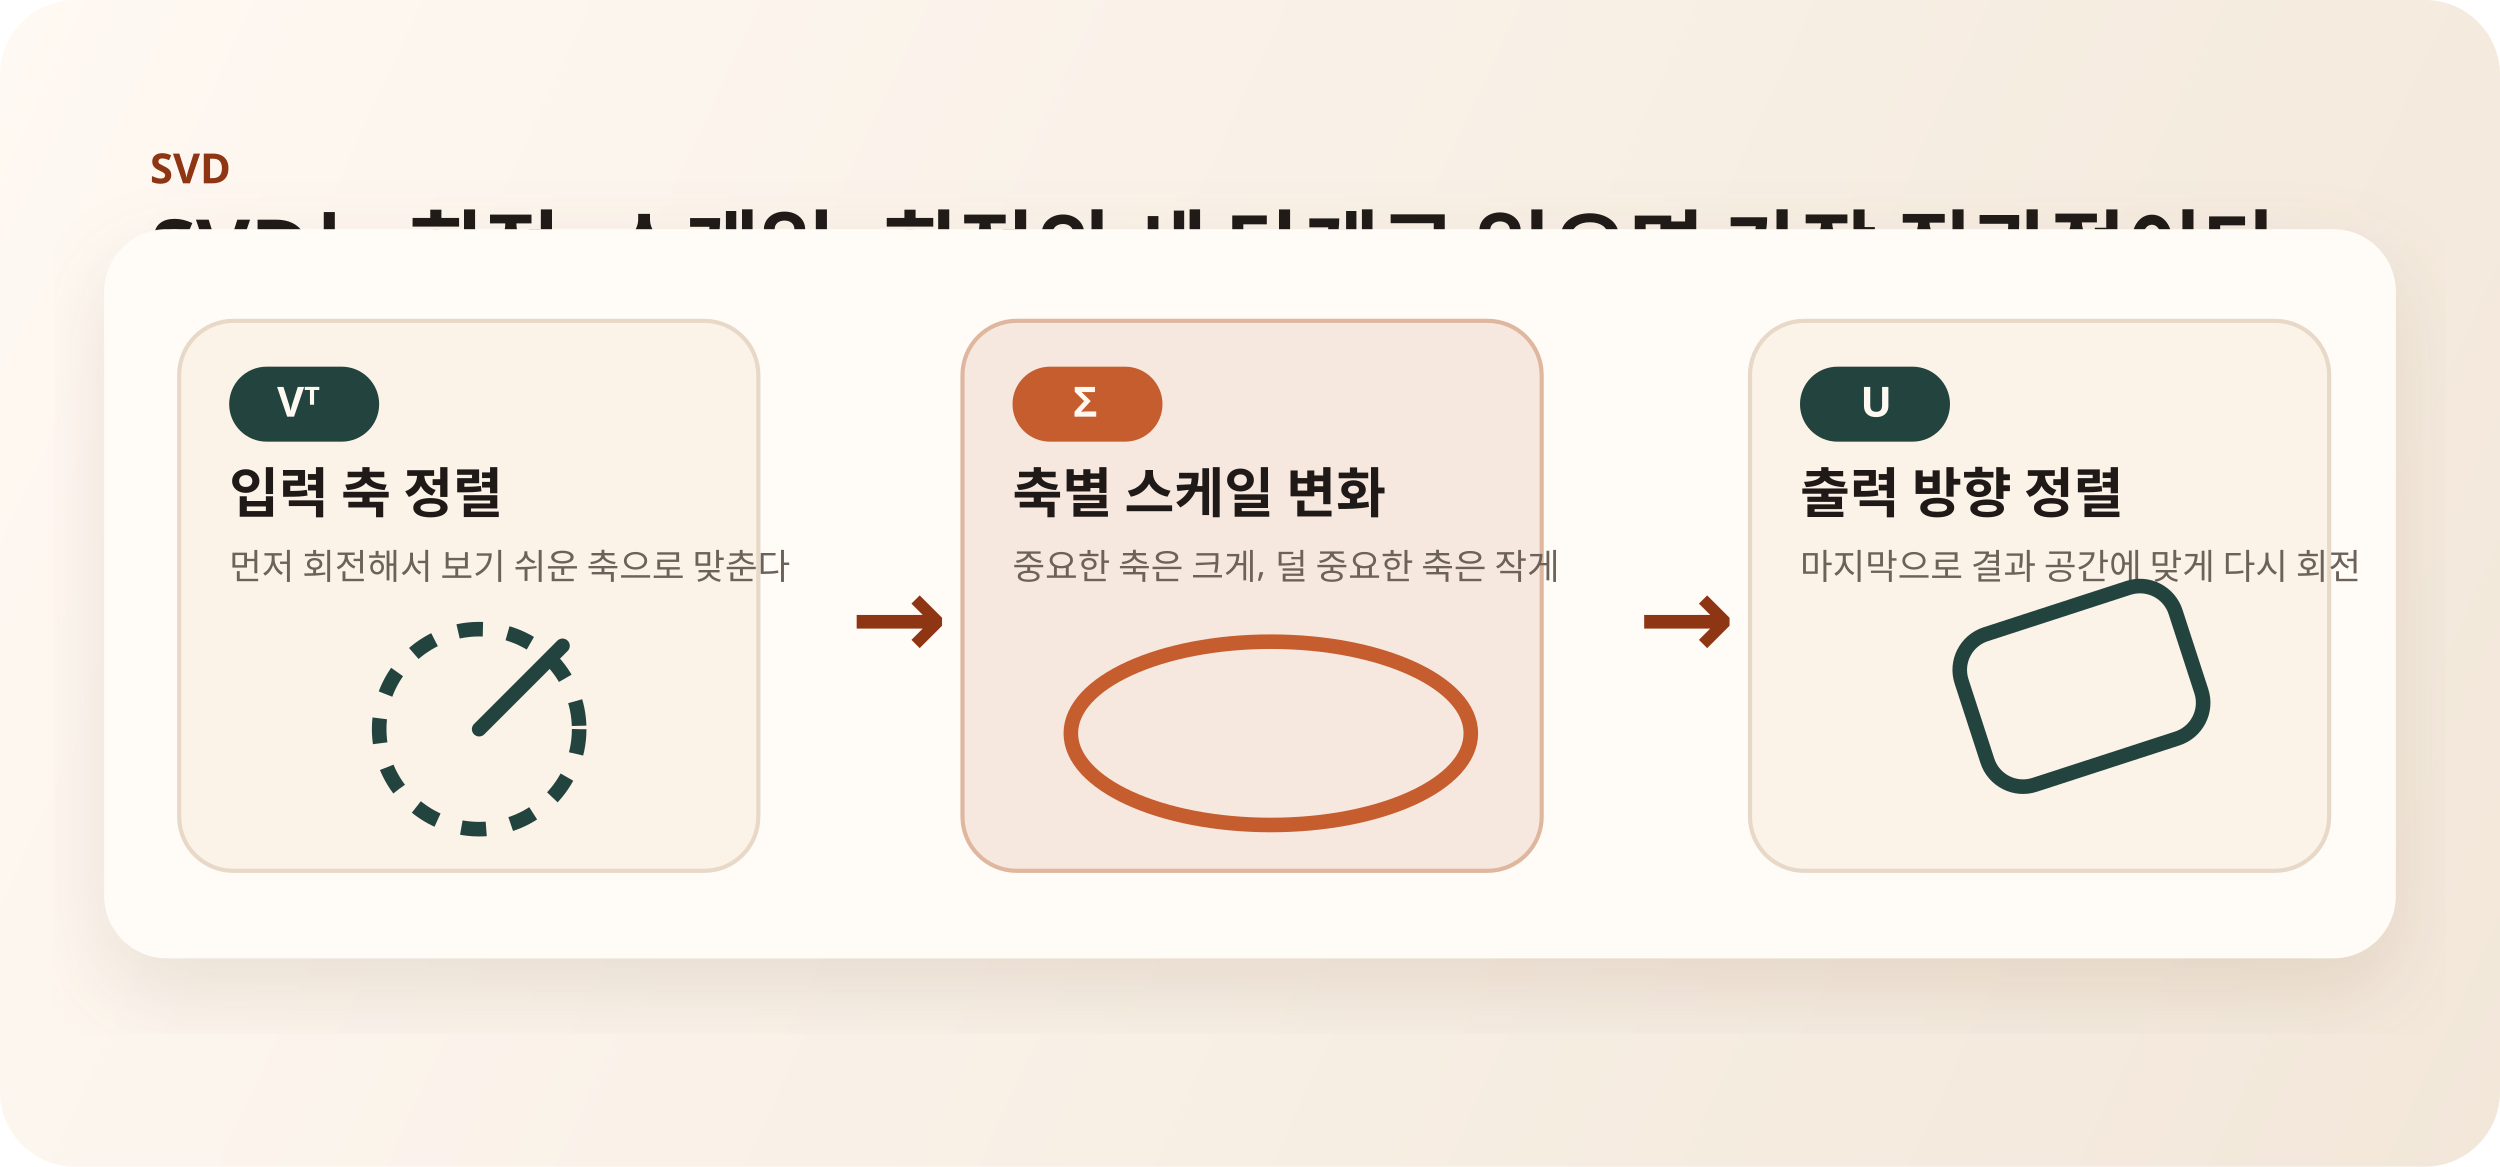
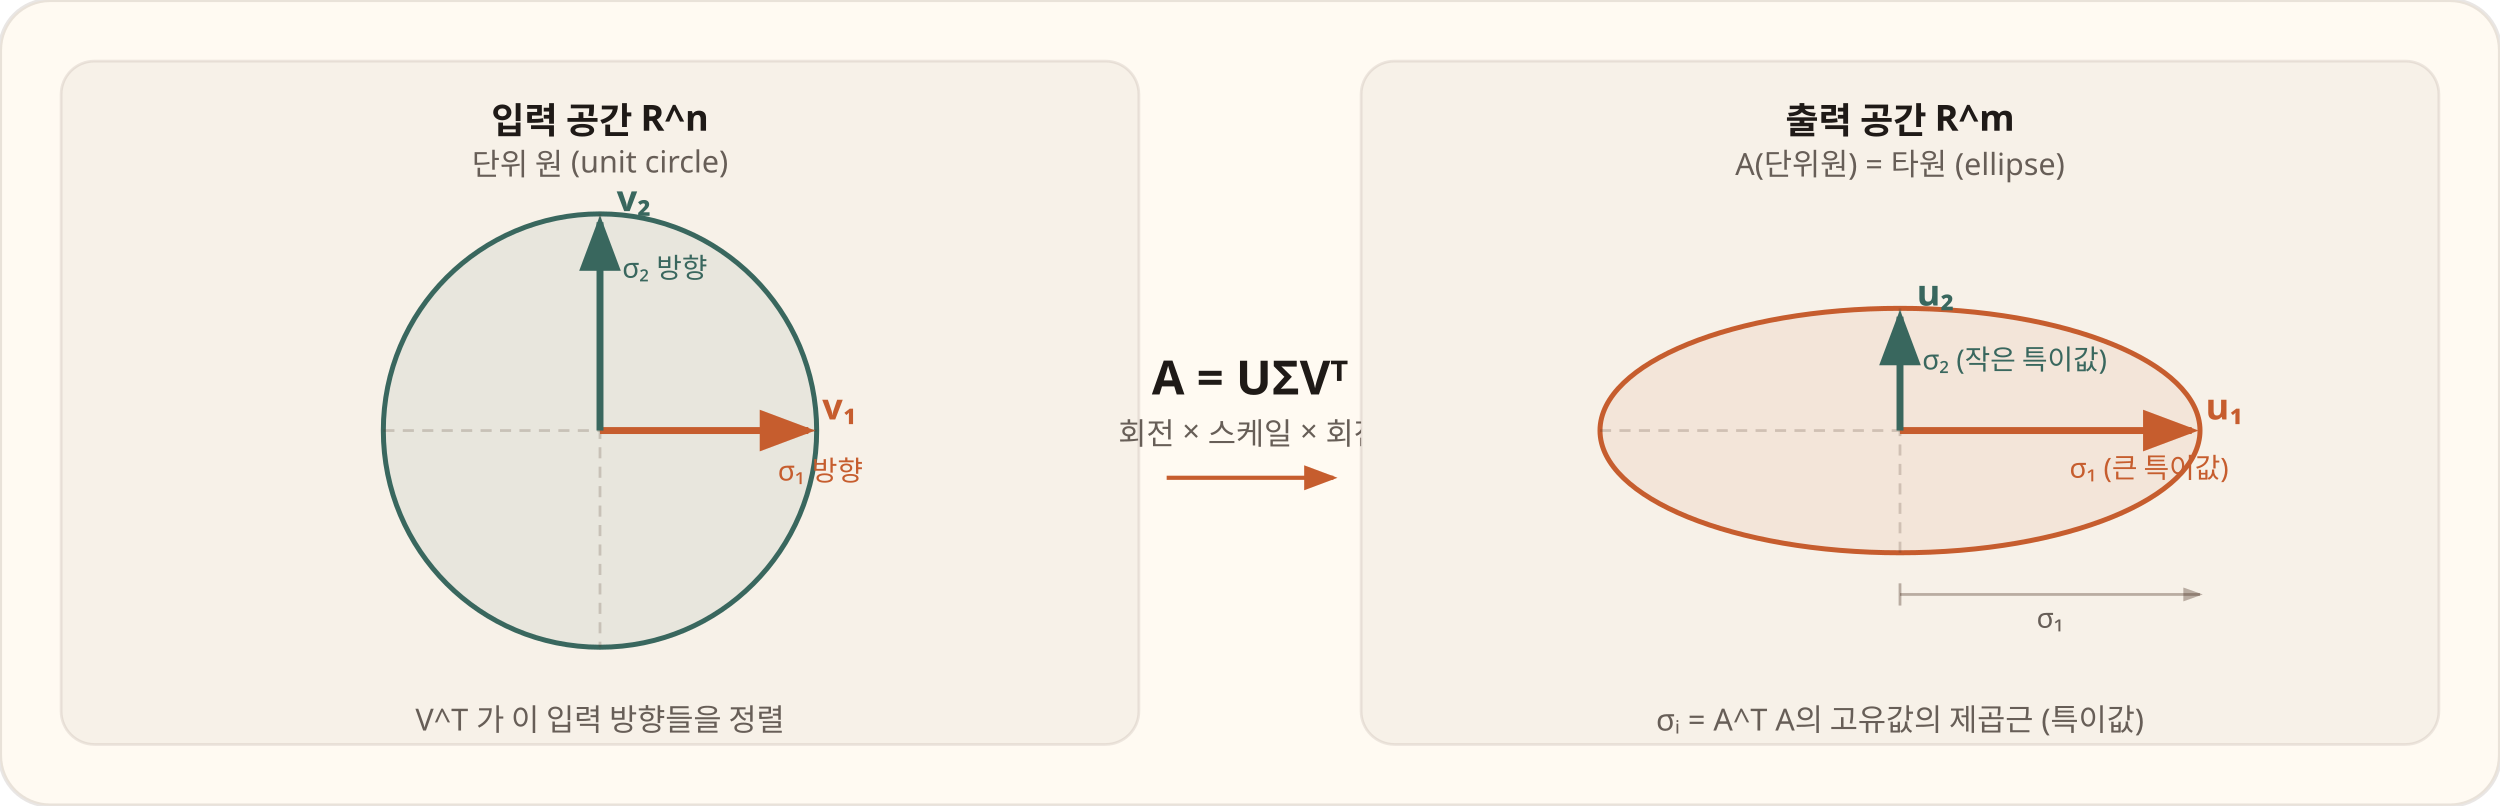
- <svg xmlns="http://www.w3.org/2000/svg" width="1200" height="560" viewBox="0 0 1200 560" fill="none">
+ <svg xmlns="http://www.w3.org/2000/svg" viewBox="0 0 900 290" font-family="system-ui,sans-serif">
  <defs>
-     <linearGradient id="bg" x1="0" y1="0" x2="1200" y2="560" gradientUnits="userSpaceOnUse">
-       <stop stop-color="#FFF9F3" />
-       <stop offset="1" stop-color="#F2E7D9" />
-     </linearGradient>
-     <filter id="soft" x="26" y="74" width="1148" height="422" filterUnits="userSpaceOnUse" color-interpolation-filters="sRGB">
-       <feFlood flood-opacity="0" result="BackgroundImageFix" />
-       <feColorMatrix in="SourceAlpha" type="matrix" values="0 0 0 0 0 0 0 0 0 0 0 0 0 0 0 0 0 0 127 0" result="hardAlpha" />
-       <feOffset dy="16" />
-       <feGaussianBlur stdDeviation="20" />
-       <feColorMatrix type="matrix" values="0 0 0 0 0.4 0 0 0 0 0.25 0 0 0 0 0.12 0 0 0 0.12 0" />
-       <feBlend mode="normal" in2="BackgroundImageFix" result="effect1_dropShadow_1" />
-       <feBlend mode="normal" in="SourceGraphic" in2="effect1_dropShadow_1" result="shape" />
-     </filter>
+     <marker id="ao" markerWidth="8" markerHeight="6" refX="7" refY="3" orient="auto">
+       <polygon points="0 0,8 3,0 6" fill="#c65d2e" />
+     </marker>
+     <marker id="at" markerWidth="8" markerHeight="6" refX="7" refY="3" orient="auto">
+       <polygon points="0 0,8 3,0 6" fill="#39675e" />
+     </marker>
+     <marker id="ag" markerWidth="7" markerHeight="5" refX="6" refY="2.5" orient="auto">
+       <polygon points="0 0,7 2.5,0 5" fill="rgba(71,45,31,0.35)" />
+     </marker>
  </defs>
-   <rect width="1200" height="560" rx="36" fill="url(#bg)" />
-   <text x="72" y="88" fill="#8E3513" font-size="20" font-weight="800" font-family="SUIT, Pretendard, sans-serif">SVD</text>
-   <text x="72" y="134" fill="#1F1A17" font-size="40" font-weight="800" font-family="SUIT, Pretendard, sans-serif">SVD는 회전, 스케일, 회전의 세 단계로 읽으면 가장 직관적이다</text>
-   <g filter="url(#soft)">
-     <rect x="50" y="110" width="1100" height="350" rx="30" fill="#FFFCF8" />
-   </g>
-   <g transform="translate(86 154)">
-     <rect width="278" height="264" rx="26" fill="#FBF2E8" stroke="#E8D8C7" stroke-width="2" />
-     <rect x="24" y="22" width="72" height="36" rx="18" fill="#23433E" />
-     <text x="47" y="46" fill="#FFF9F2" font-size="20" font-weight="800" font-family="SUIT, Pretendard, sans-serif">Vᵀ</text>
-     <text x="24" y="92" fill="#1F1A17" font-size="26" font-weight="800" font-family="SUIT, Pretendard, sans-serif">입력 축 정렬</text>
-     <text x="24" y="124" fill="#6C625A" font-size="17" font-family="SUIT, Pretendard, sans-serif">먼저 회전해서 보기 쉬운 축으로 맞춘다</text>
-     <circle cx="144" cy="196" r="48" stroke="#23433E" stroke-width="7" stroke-dasharray="12 12" />
-     <line x1="144" y1="196" x2="184" y2="156" stroke="#23433E" stroke-width="7" stroke-linecap="round" />
-   </g>
-   <text x="408" y="316" fill="#8E3513" font-size="56" font-weight="800" font-family="SUIT, Pretendard, sans-serif">→</text>
-   <g transform="translate(462 154)">
-     <rect width="278" height="264" rx="26" fill="#F7E8DF" stroke="#DFB79E" stroke-width="2" />
-     <rect x="24" y="22" width="72" height="36" rx="18" fill="#C65D2E" />
-     <text x="53" y="46" fill="#FFF9F2" font-size="20" font-weight="800" font-family="SUIT, Pretendard, sans-serif">Σ</text>
-     <text x="24" y="92" fill="#1F1A17" font-size="26" font-weight="800" font-family="SUIT, Pretendard, sans-serif">축별 스케일 변화</text>
-     <text x="24" y="124" fill="#6C625A" font-size="17" font-family="SUIT, Pretendard, sans-serif">중요한 축은 크게, 덜 중요한 축은 작게</text>
-     <ellipse cx="148" cy="198" rx="96" ry="44" fill="none" stroke="#C65D2E" stroke-width="7" />
-   </g>
-   <text x="786" y="316" fill="#8E3513" font-size="56" font-weight="800" font-family="SUIT, Pretendard, sans-serif">→</text>
-   <g transform="translate(840 154)">
-     <rect width="278" height="264" rx="26" fill="#FBF2E8" stroke="#E8D8C7" stroke-width="2" />
-     <rect x="24" y="22" width="72" height="36" rx="18" fill="#23433E" />
-     <text x="53" y="46" fill="#FFF9F2" font-size="20" font-weight="800" font-family="SUIT, Pretendard, sans-serif">U</text>
-     <text x="24" y="92" fill="#1F1A17" font-size="26" font-weight="800" font-family="SUIT, Pretendard, sans-serif">출력 방향 정렬</text>
-     <text x="24" y="124" fill="#6C625A" font-size="17" font-family="SUIT, Pretendard, sans-serif">마지막으로 결과 공간에 맞게 다시 회전</text>
-     <rect x="96" y="156" width="108" height="76" rx="18" fill="none" stroke="#23433E" stroke-width="7" transform="rotate(-18 96 156)" />
-   </g>
+   <rect width="900" height="290" rx="18" fill="#fffaf2" stroke="rgba(71,45,31,0.12)" stroke-width="1.5" />
+   <rect x="22" y="22" width="388" height="246" rx="12" fill="#f7f1e8" stroke="rgba(71,45,31,0.1)" stroke-width="1" />
+   <text x="216" y="48" text-anchor="middle" font-size="13" font-weight="700" fill="#1f1a17">입력 공간 R^n</text>
+   <text x="216" y="63" text-anchor="middle" font-size="11" fill="#675e57">단위 원 (unit circle)</text>
+   <circle cx="216" cy="155" r="78" fill="rgba(57,103,94,0.08)" stroke="#39675e" stroke-width="1.8" />
+   <line x1="138" y1="155" x2="294" y2="155" stroke="rgba(71,45,31,0.2)" stroke-width="1" stroke-dasharray="4,3" />
+   <line x1="216" y1="77" x2="216" y2="233" stroke="rgba(71,45,31,0.2)" stroke-width="1" stroke-dasharray="4,3" />
+   <line x1="216" y1="155" x2="291" y2="155" stroke="#c65d2e" stroke-width="2.5" marker-end="url(#ao)" />
+   <text x="296" y="151" font-size="13" font-weight="700" fill="#c65d2e">v₁</text>
+   <text x="280" y="173" font-size="10" fill="#c65d2e">σ₁ 방향</text>
+   <line x1="216" y1="155" x2="216" y2="80" stroke="#39675e" stroke-width="2.5" marker-end="url(#at)" />
+   <text x="222" y="76" font-size="13" font-weight="700" fill="#39675e">v₂</text>
+   <text x="224" y="100" font-size="10" fill="#39675e">σ₂ 방향</text>
+   <text x="216" y="263" text-anchor="middle" font-size="11" fill="#675e57">V^T 가 이 입력 방향들을 정렬</text>
+   <text x="450" y="142" text-anchor="middle" font-size="17" font-weight="700" fill="#1f1a17">A = UΣVᵀ</text>
+   <text x="450" y="160" text-anchor="middle" font-size="11" fill="#675e57">회전 × 스케일 × 회전</text>
+   <line x1="420" y1="172" x2="480" y2="172" stroke="#c65d2e" stroke-width="1.5" marker-end="url(#ao)" />
+   <rect x="490" y="22" width="388" height="246" rx="12" fill="#f7f1e8" stroke="rgba(71,45,31,0.1)" stroke-width="1" />
+   <text x="684" y="48" text-anchor="middle" font-size="13" font-weight="700" fill="#1f1a17">출력 공간 R^m</text>
+   <text x="684" y="63" text-anchor="middle" font-size="11" fill="#675e57">A(단위원) = 타원 (ellipse)</text>
+   <ellipse cx="684" cy="155" rx="108" ry="44" fill="rgba(198,93,46,0.08)" stroke="#c65d2e" stroke-width="1.8" />
+   <line x1="576" y1="155" x2="792" y2="155" stroke="rgba(71,45,31,0.2)" stroke-width="1" stroke-dasharray="4,3" />
+   <line x1="684" y1="111" x2="684" y2="199" stroke="rgba(71,45,31,0.2)" stroke-width="1" stroke-dasharray="4,3" />
+   <line x1="684" y1="155" x2="789" y2="155" stroke="#c65d2e" stroke-width="2.5" marker-end="url(#ao)" />
+   <text x="794" y="151" font-size="13" font-weight="700" fill="#c65d2e">u₁</text>
+   <text x="745" y="172" font-size="10" fill="#c65d2e">σ₁ (큰 특이값)</text>
+   <line x1="684" y1="155" x2="684" y2="114" stroke="#39675e" stroke-width="2.5" marker-end="url(#at)" />
+   <text x="690" y="110" font-size="13" font-weight="700" fill="#39675e">u₂</text>
+   <text x="692" y="133" font-size="10" fill="#39675e">σ₂ (작은 특이값)</text>
+   <line x1="684" y1="214" x2="792" y2="214" stroke="rgba(71,45,31,0.35)" stroke-width="1" marker-end="url(#ag)" />
+   <line x1="684" y1="210" x2="684" y2="218" stroke="rgba(71,45,31,0.35)" stroke-width="1" />
+   <text x="738" y="226" text-anchor="middle" font-size="10" fill="#675e57">σ₁</text>
+   <text x="684" y="263" text-anchor="middle" font-size="11" fill="#675e57">σᵢ = A^T A의 고유값의 제곱근 (특이값)</text>
</svg>
